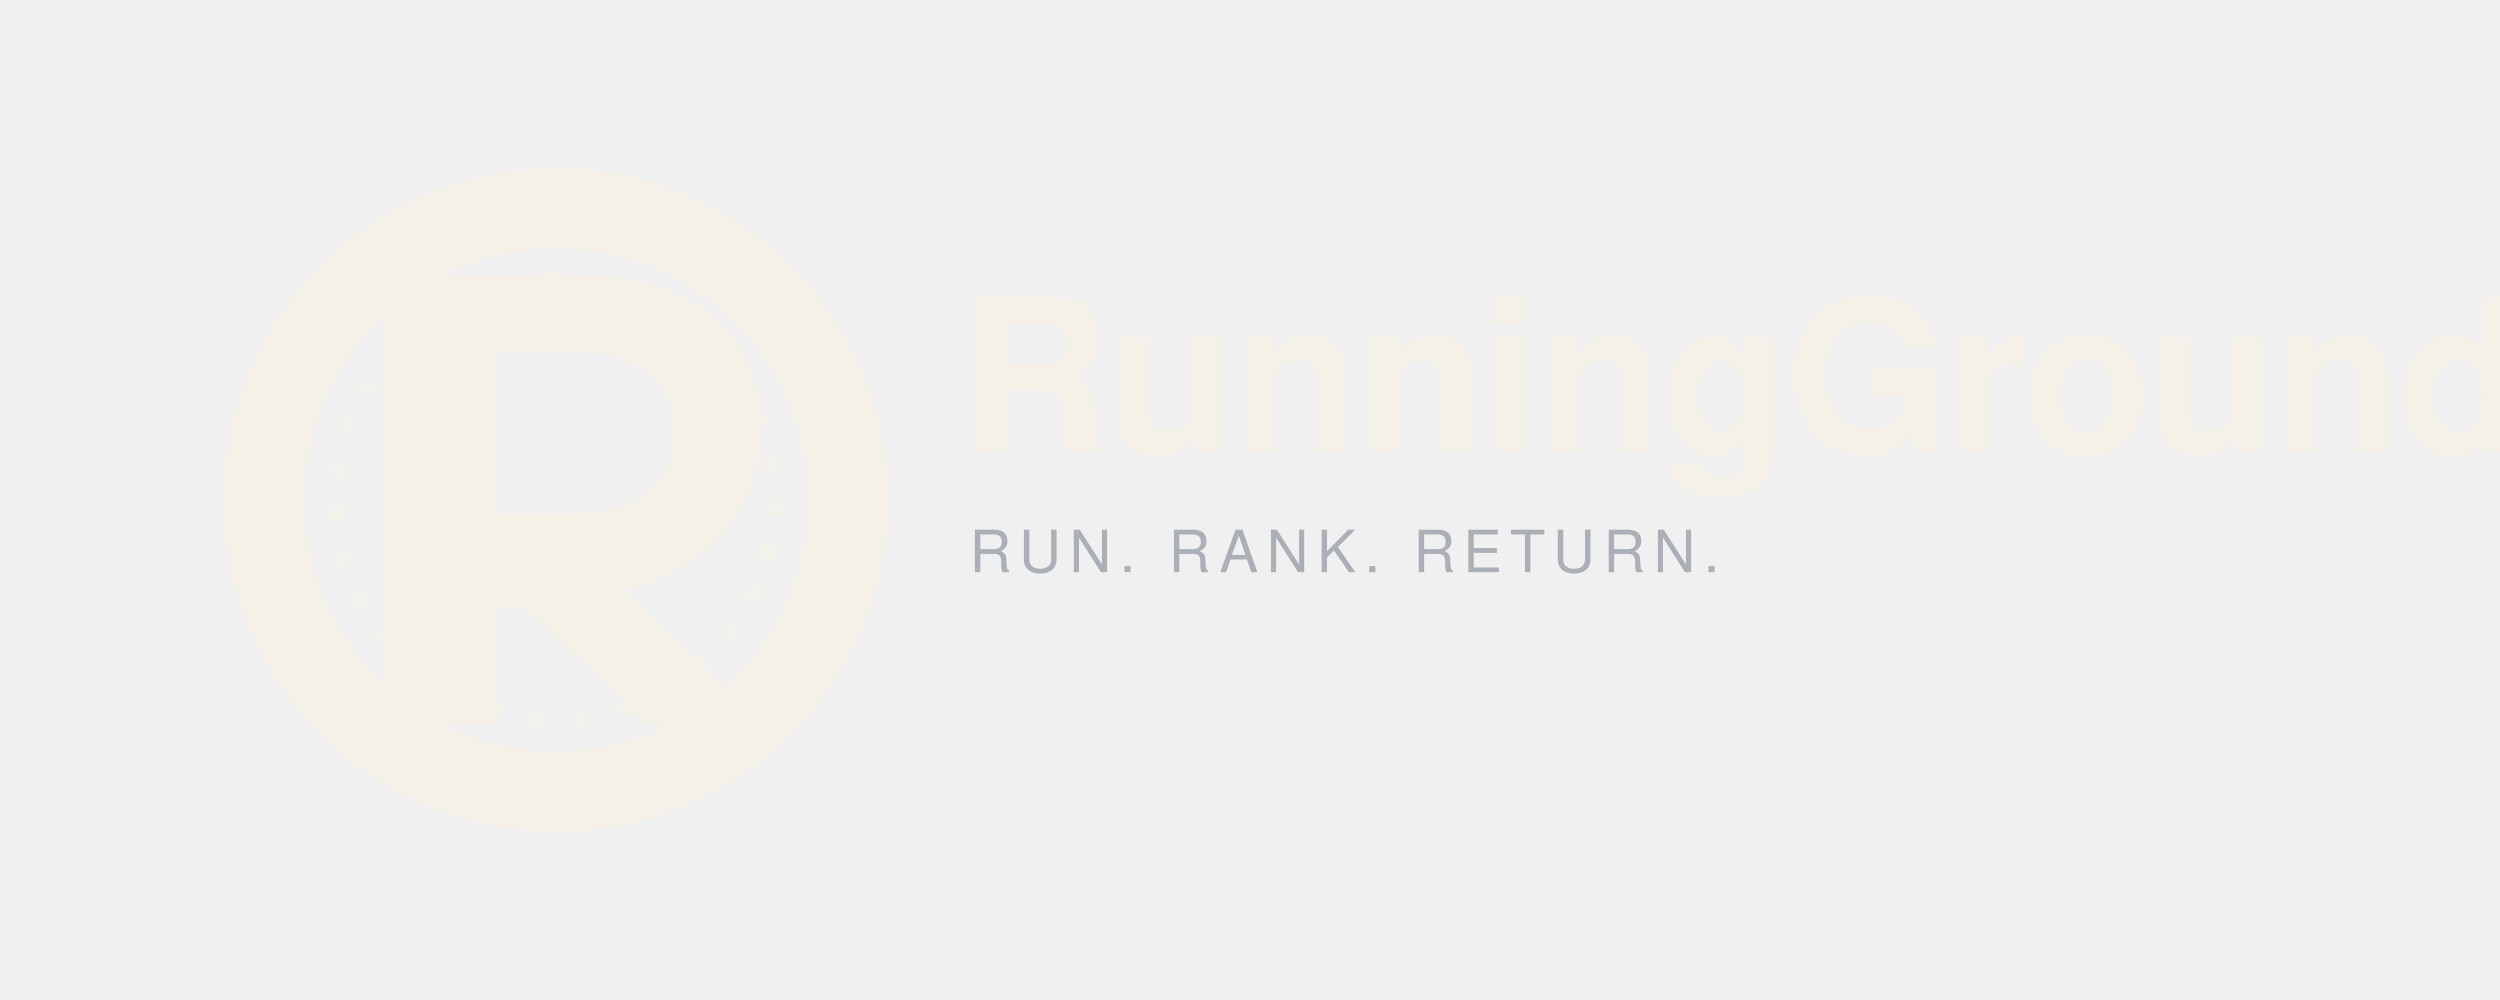
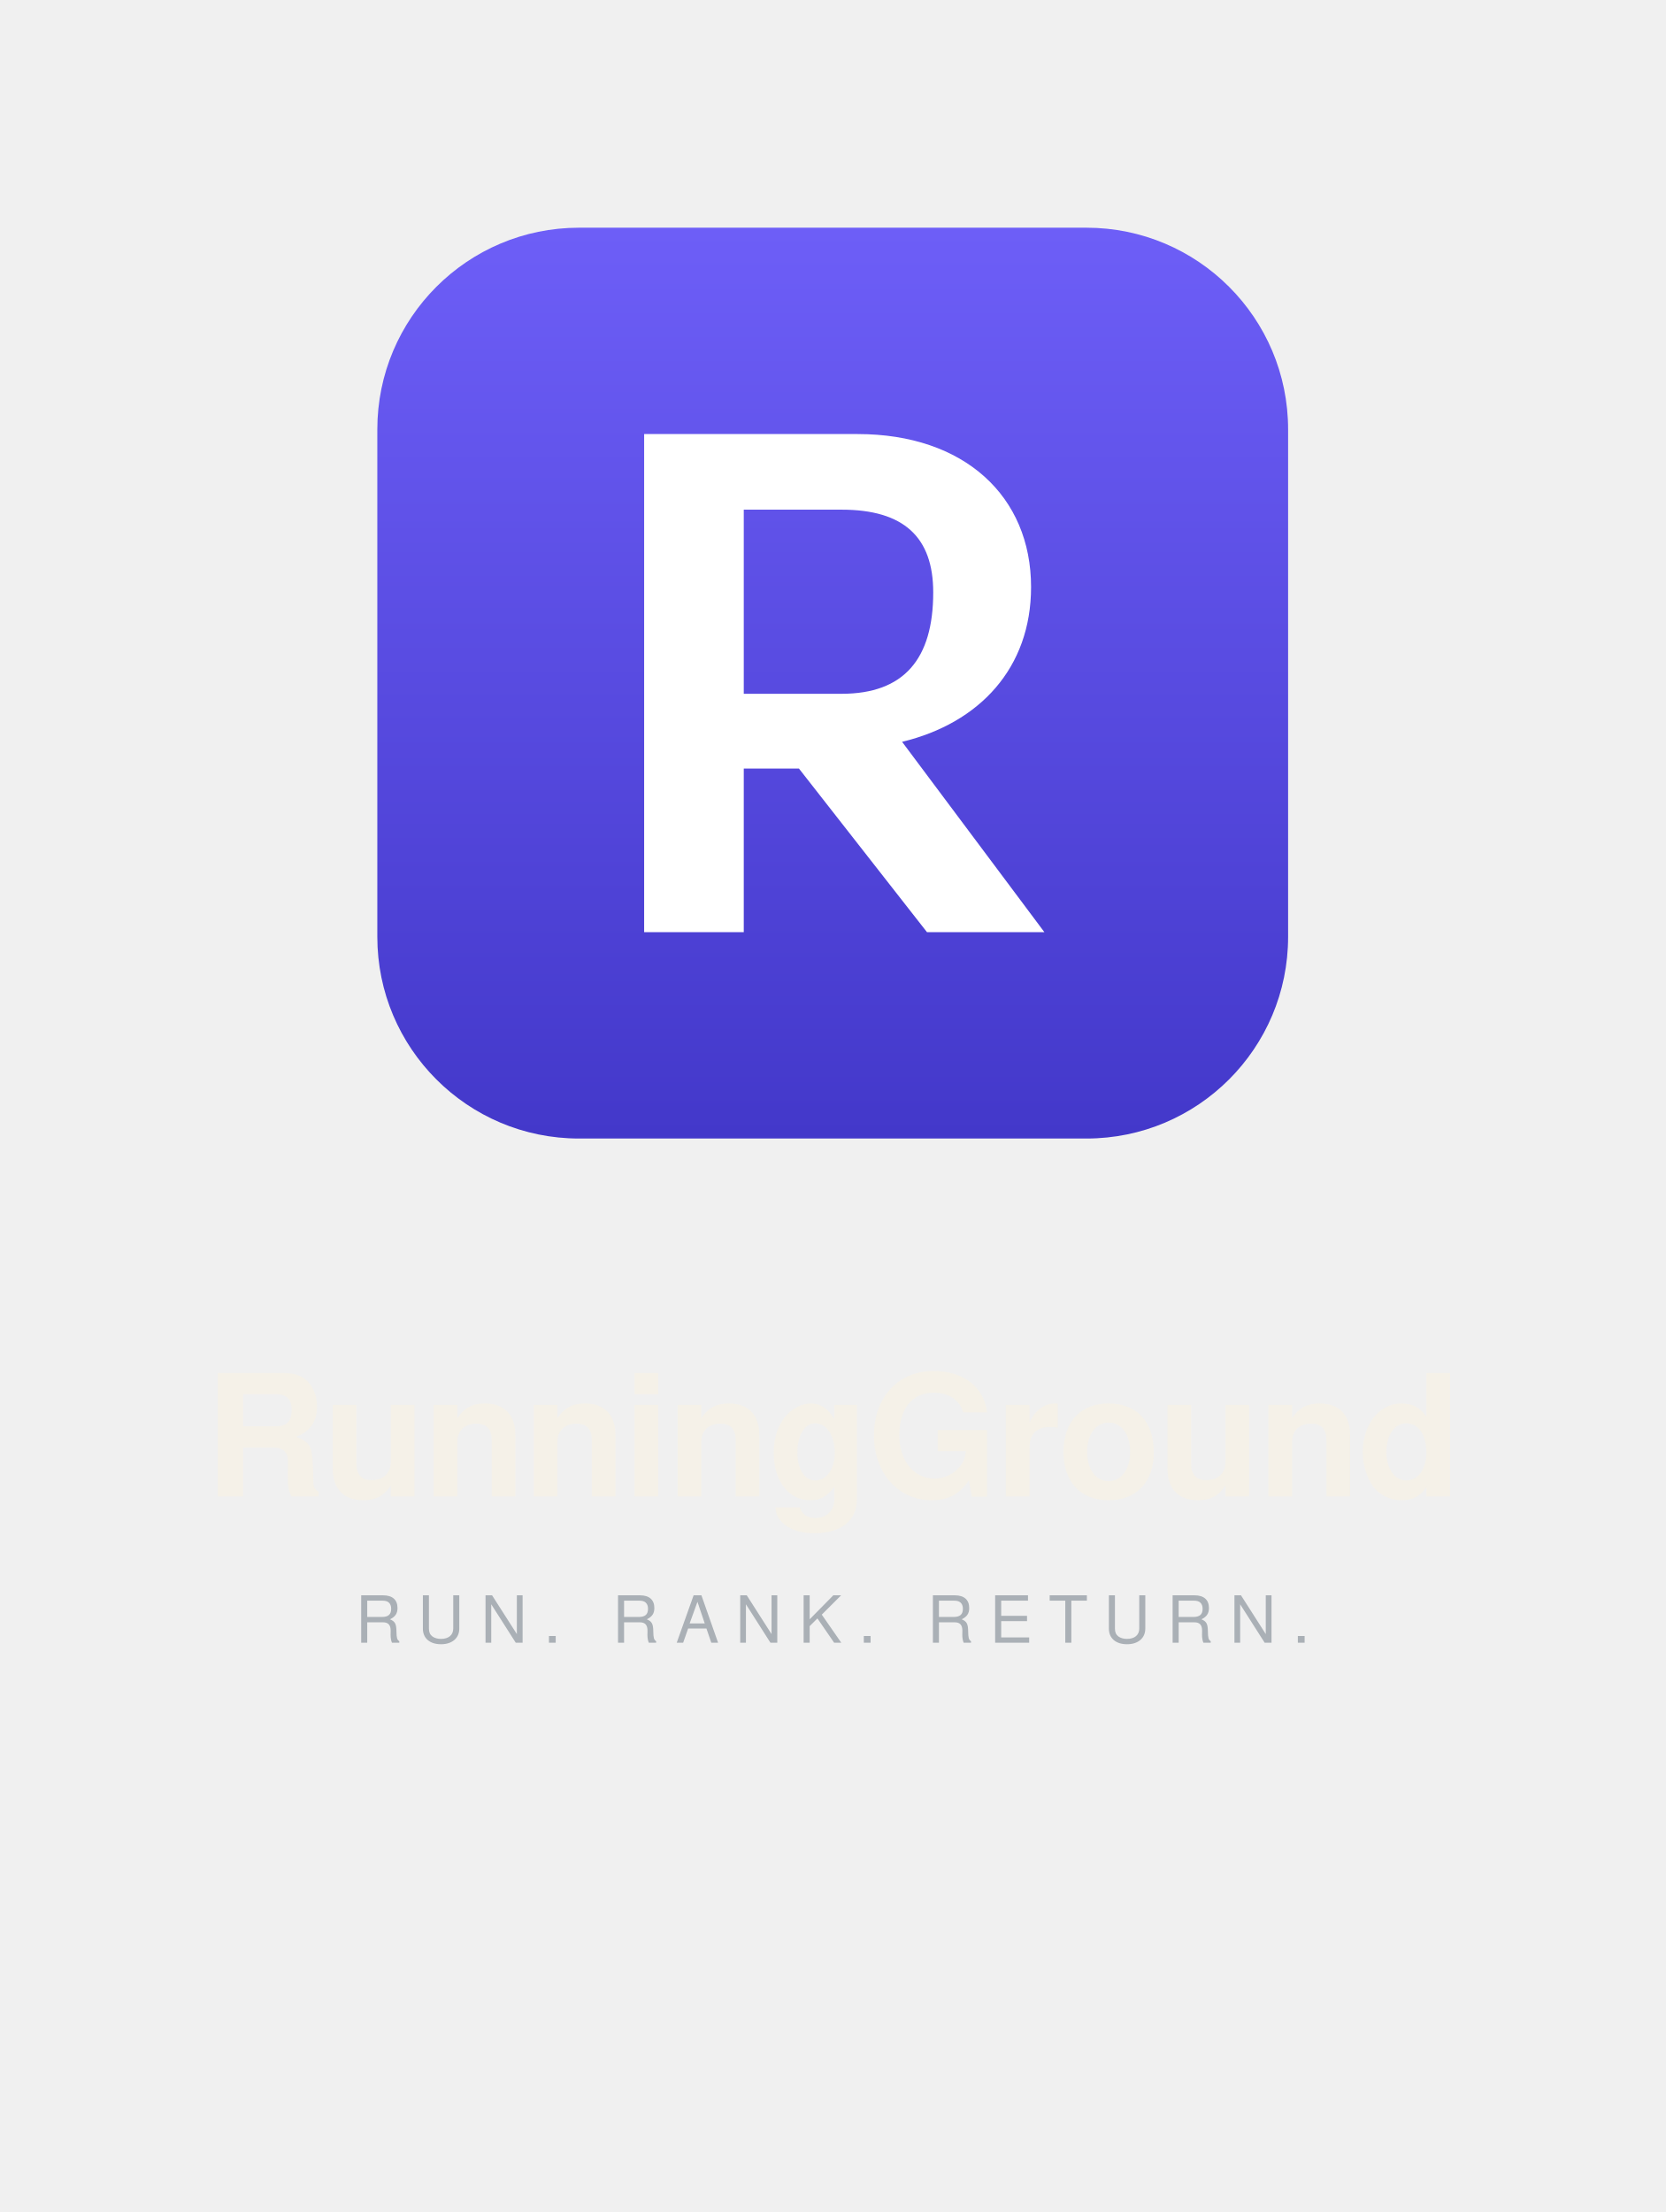
- <svg xmlns="http://www.w3.org/2000/svg" width="1800" height="720" viewBox="0 0 1800 720" fill="none">
-   <g transform="translate(120 80)">
-     <circle cx="280" cy="280" r="210" stroke="#F5F1E8" stroke-width="58" opacity="0.92" />
-     <circle cx="280" cy="280" r="158" stroke="#F5F1E8" stroke-width="12" stroke-dasharray="12 20" opacity="0.5" />
-     <path d="M158 442V118H298C380 118 428 162 428 228C428 288 389 328 330 346L429 442H347L259 358H238V442H158ZM238 290H291C339 290 365 269 365 232C365 195 339 173 291 173H238V290Z" fill="#F5F1E8" />
+ <svg xmlns="http://www.w3.org/2000/svg" width="1024" height="1360" viewBox="0 0 1024 1360">
+   <defs>
+     <linearGradient id="g" x1="0" y1="0" x2="0" y2="1">
+       <stop offset="0" stop-color="#6D5EF7" />
+       <stop offset="1" stop-color="#4338CA" />
+     </linearGradient>
+     <clipPath id="tile">
+       <rect x="232" y="140" width="560" height="560" rx="124" />
+     </clipPath>
+   </defs>
+   <g clip-path="url(#tile)">
+     <rect x="232" y="140" width="560" height="560" fill="url(#g)" />
+     <g transform="translate(512 420) scale(0.5469) translate(-512 -500)">
+       <path d="M300 780V220H540C660 220 735 290 735 392C735 483 677 545 590 566L750 780H618L474 596H412V780H300ZM412 512H522C592 512 625 473 625 398C625 336 592 305 522 305H412V512Z" fill="#FFFFFF" />
+     </g>
  </g>
-   <text x="690" y="325" fill="#F5F1E8" font-family="Helvetica, Arial, sans-serif" font-size="152" font-weight="700" letter-spacing="-3">
-     RunningGround
-   </text>
-   <text x="698" y="412" fill="#AAB0B6" font-family="Helvetica, Arial, sans-serif" font-size="42" font-weight="500" letter-spacing="6">
-     RUN. RANK. RETURN.
-   </text>
+   <text x="512" y="920" text-anchor="middle" fill="#F5F1E8" font-family="Helvetica" font-size="104" font-weight="700" letter-spacing="-2">RunningGround</text>
+   <text x="512" y="1010" text-anchor="middle" fill="#AAB0B6" font-family="Helvetica" font-size="40" font-weight="500" letter-spacing="10">RUN. RANK. RETURN.</text>
</svg>
